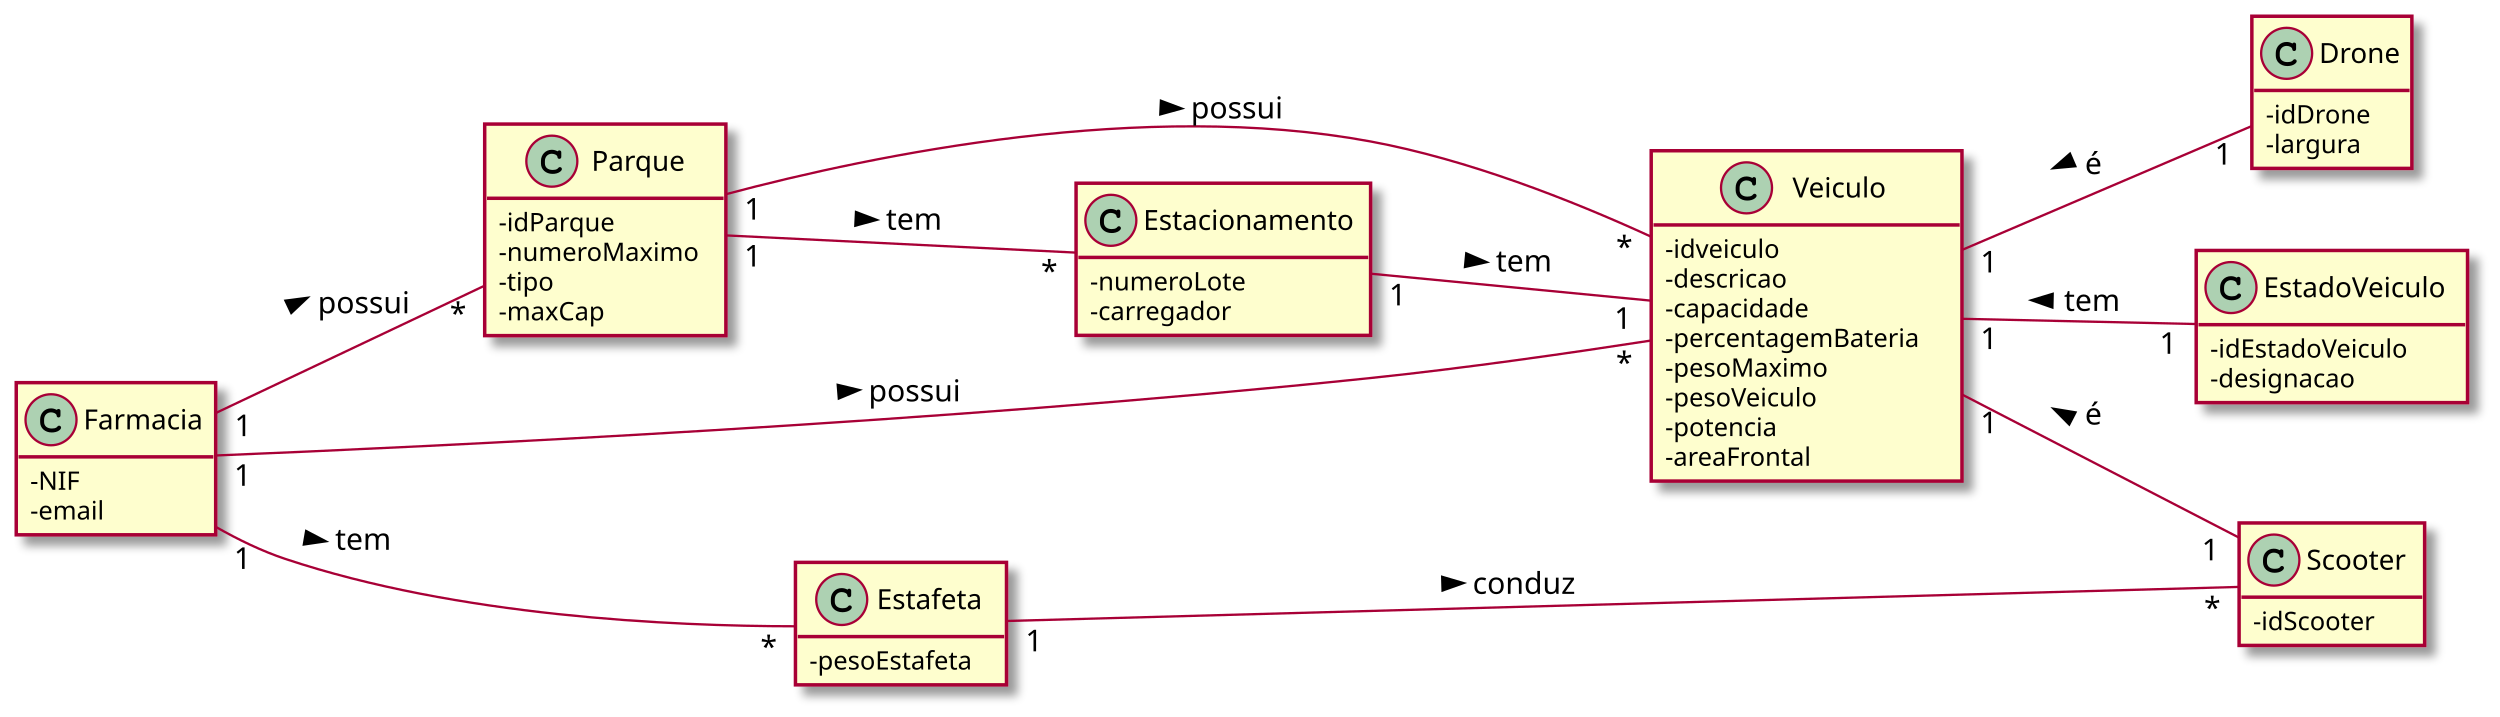
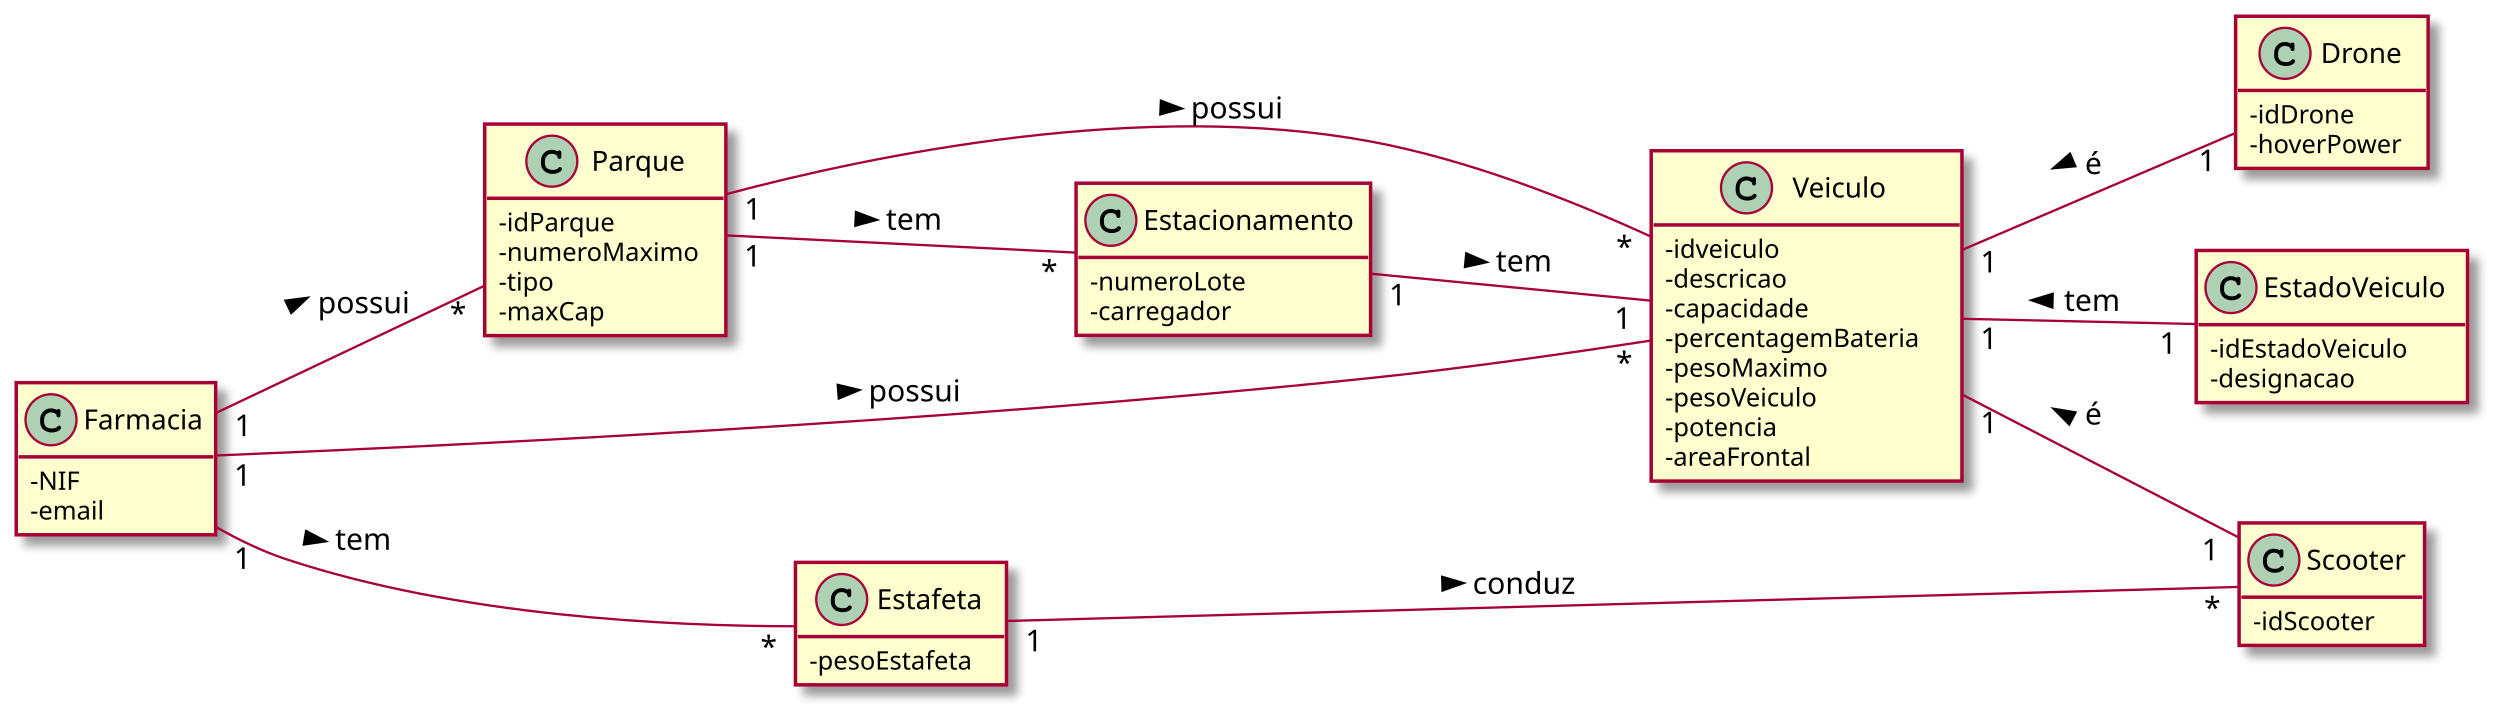
<svg xmlns="http://www.w3.org/2000/svg" contentScriptType="application/ecmascript" contentStyleType="text/css" height="309px" preserveAspectRatio="none" style="width:1078px;height:309px;" version="1.1" viewBox="0 0 1078 309" width="1078px" zoomAndPan="magnify">
  <defs>
-     <filter height="300%" id="f1jcjre621jo97" width="300%" x="-1" y="-1">
+     <filter height="300%" id="f1wkew3x9xp91u" width="300%" x="-1" y="-1">
      <feGaussianBlur result="blurOut" stdDeviation="2.0" />
      <feColorMatrix in="blurOut" result="blurOut2" type="matrix" values="0 0 0 0 0 0 0 0 0 0 0 0 0 0 0 0 0 0 .4 0" />
      <feOffset dx="4.0" dy="4.0" in="blurOut2" result="blurOut3" />
      <feBlend in="SourceGraphic" in2="blurOut3" mode="normal" />
    </filter>
  </defs>
  <g>
-     <rect codeLine="5" fill="#FEFECE" filter="url(#f1jcjre621jo97)" height="91.219" id="Parque" style="stroke:#A80036;stroke-width:1.5;" width="104" x="209" y="53.5" />
+     <rect codeLine="5" fill="#FEFECE" filter="url(#f1wkew3x9xp91u)" height="91.219" id="Parque" style="stroke:#A80036;stroke-width:1.5;" width="104" x="209" y="53.5" />
    <ellipse cx="237.95" cy="69.5" fill="#ADD1B2" rx="11" ry="11" style="stroke:#A80036;stroke-width:1.0;" />
    <path d="M240.294,65.172 C239.356,64.734 238.762,64.594 237.887,64.594 C235.262,64.594 233.262,66.672 233.262,69.391 L233.262,70.516 C233.262,73.094 235.372,74.984 238.262,74.984 C239.481,74.984 240.637,74.688 241.387,74.141 C241.966,73.734 242.294,73.281 242.294,72.891 C242.294,72.438 241.903,72.047 241.434,72.047 C241.216,72.047 241.012,72.125 240.825,72.312 C240.372,72.797 240.372,72.797 240.184,72.891 C239.762,73.156 239.075,73.281 238.309,73.281 C236.262,73.281 234.966,72.188 234.966,70.484 L234.966,69.391 C234.966,67.609 236.216,66.297 237.95,66.297 C238.528,66.297 239.137,66.453 239.606,66.703 C240.091,66.984 240.262,67.203 240.356,67.609 C240.419,68.016 240.45,68.141 240.591,68.266 C240.731,68.406 240.966,68.516 241.184,68.516 C241.45,68.516 241.716,68.375 241.887,68.156 C241.997,68 242.028,67.812 242.028,67.391 L242.028,65.969 C242.028,65.531 242.012,65.406 241.919,65.25 C241.762,64.984 241.481,64.844 241.184,64.844 C240.887,64.844 240.684,64.938 240.466,65.25 L240.294,65.172 Z " fill="#000000" />
    <text fill="#000000" font-family="sans-serif" font-size="12" lengthAdjust="spacing" textLength="41" x="255.05" y="73.654">Parque</text>
    <line style="stroke:#A80036;stroke-width:1.5;" x1="210" x2="312" y1="85.5" y2="85.5" />
    <text fill="#000000" font-family="sans-serif" font-size="11" lengthAdjust="spacing" textLength="53" x="215" y="99.71">-idParque</text>
    <text fill="#000000" font-family="sans-serif" font-size="11" lengthAdjust="spacing" textLength="92" x="215" y="112.515">-numeroMaximo</text>
    <text fill="#000000" font-family="sans-serif" font-size="11" lengthAdjust="spacing" textLength="25" x="215" y="125.32">-tipo</text>
    <text fill="#000000" font-family="sans-serif" font-size="11" lengthAdjust="spacing" textLength="51" x="215" y="138.125">-maxCap</text>
-     <rect codeLine="12" fill="#FEFECE" filter="url(#f1jcjre621jo97)" height="65.609" id="EstadoVeiculo" style="stroke:#A80036;stroke-width:1.5;" width="117" x="947" y="108" />
+     <rect codeLine="12" fill="#FEFECE" filter="url(#f1wkew3x9xp91u)" height="65.609" id="EstadoVeiculo" style="stroke:#A80036;stroke-width:1.5;" width="117" x="947" y="108" />
    <ellipse cx="962" cy="124" fill="#ADD1B2" rx="11" ry="11" style="stroke:#A80036;stroke-width:1.0;" />
    <path d="M964.344,119.672 C963.406,119.234 962.812,119.094 961.938,119.094 C959.312,119.094 957.312,121.172 957.312,123.891 L957.312,125.016 C957.312,127.594 959.422,129.484 962.312,129.484 C963.531,129.484 964.688,129.188 965.438,128.641 C966.016,128.234 966.344,127.781 966.344,127.391 C966.344,126.938 965.953,126.547 965.484,126.547 C965.266,126.547 965.062,126.625 964.875,126.812 C964.422,127.297 964.422,127.297 964.234,127.391 C963.812,127.656 963.125,127.781 962.359,127.781 C960.312,127.781 959.016,126.688 959.016,124.984 L959.016,123.891 C959.016,122.109 960.266,120.797 962,120.797 C962.578,120.797 963.188,120.953 963.656,121.203 C964.141,121.484 964.312,121.703 964.406,122.109 C964.469,122.516 964.5,122.641 964.641,122.766 C964.781,122.906 965.016,123.016 965.234,123.016 C965.5,123.016 965.766,122.875 965.938,122.656 C966.047,122.5 966.078,122.312 966.078,121.891 L966.078,120.469 C966.078,120.031 966.062,119.906 965.969,119.75 C965.812,119.484 965.531,119.344 965.234,119.344 C964.938,119.344 964.734,119.438 964.516,119.75 L964.344,119.672 Z " fill="#000000" />
    <text fill="#000000" font-family="sans-serif" font-size="12" lengthAdjust="spacing" textLength="85" x="976" y="128.154">EstadoVeiculo</text>
    <line style="stroke:#A80036;stroke-width:1.5;" x1="948" x2="1063" y1="140" y2="140" />
    <text fill="#000000" font-family="sans-serif" font-size="11" lengthAdjust="spacing" textLength="94" x="953" y="154.21">-idEstadoVeiculo</text>
    <text fill="#000000" font-family="sans-serif" font-size="11" lengthAdjust="spacing" textLength="69" x="953" y="167.015">-designacao</text>
-     <rect codeLine="17" fill="#FEFECE" filter="url(#f1jcjre621jo97)" height="52.805" id="Scooter" style="stroke:#A80036;stroke-width:1.5;" width="80" x="965.5" y="225.5" />
+     <rect codeLine="17" fill="#FEFECE" filter="url(#f1wkew3x9xp91u)" height="52.805" id="Scooter" style="stroke:#A80036;stroke-width:1.5;" width="80" x="965.5" y="225.5" />
    <ellipse cx="980.5" cy="241.5" fill="#ADD1B2" rx="11" ry="11" style="stroke:#A80036;stroke-width:1.0;" />
    <path d="M982.844,237.172 C981.906,236.734 981.312,236.594 980.438,236.594 C977.812,236.594 975.812,238.672 975.812,241.391 L975.812,242.516 C975.812,245.094 977.922,246.984 980.812,246.984 C982.031,246.984 983.188,246.688 983.938,246.141 C984.516,245.734 984.844,245.281 984.844,244.891 C984.844,244.438 984.453,244.047 983.984,244.047 C983.766,244.047 983.562,244.125 983.375,244.312 C982.922,244.797 982.922,244.797 982.734,244.891 C982.312,245.156 981.625,245.281 980.859,245.281 C978.812,245.281 977.516,244.188 977.516,242.484 L977.516,241.391 C977.516,239.609 978.766,238.297 980.5,238.297 C981.078,238.297 981.688,238.453 982.156,238.703 C982.641,238.984 982.812,239.203 982.906,239.609 C982.969,240.016 983,240.141 983.141,240.266 C983.281,240.406 983.516,240.516 983.734,240.516 C984,240.516 984.266,240.375 984.438,240.156 C984.547,240 984.578,239.812 984.578,239.391 L984.578,237.969 C984.578,237.531 984.562,237.406 984.469,237.25 C984.312,236.984 984.031,236.844 983.734,236.844 C983.438,236.844 983.234,236.938 983.016,237.25 L982.844,237.172 Z " fill="#000000" />
    <text fill="#000000" font-family="sans-serif" font-size="12" lengthAdjust="spacing" textLength="48" x="994.5" y="245.654">Scooter</text>
    <line style="stroke:#A80036;stroke-width:1.5;" x1="966.5" x2="1044.5" y1="257.5" y2="257.5" />
    <text fill="#000000" font-family="sans-serif" font-size="11" lengthAdjust="spacing" textLength="58" x="971.5" y="271.71">-idScooter</text>
-     <rect codeLine="21" fill="#FEFECE" filter="url(#f1jcjre621jo97)" height="142.438" id="Veiculo" style="stroke:#A80036;stroke-width:1.5;" width="134" x="712" y="65" />
+     <rect codeLine="21" fill="#FEFECE" filter="url(#f1wkew3x9xp91u)" height="142.438" id="Veiculo" style="stroke:#A80036;stroke-width:1.5;" width="134" x="712" y="65" />
    <ellipse cx="753.1" cy="81" fill="#ADD1B2" rx="11" ry="11" style="stroke:#A80036;stroke-width:1.0;" />
    <path d="M755.444,76.672 C754.506,76.234 753.913,76.094 753.038,76.094 C750.413,76.094 748.413,78.172 748.413,80.891 L748.413,82.016 C748.413,84.594 750.522,86.484 753.413,86.484 C754.631,86.484 755.788,86.188 756.538,85.641 C757.116,85.234 757.444,84.781 757.444,84.391 C757.444,83.938 757.053,83.547 756.584,83.547 C756.366,83.547 756.163,83.625 755.975,83.812 C755.522,84.297 755.522,84.297 755.334,84.391 C754.913,84.656 754.225,84.781 753.459,84.781 C751.413,84.781 750.116,83.688 750.116,81.984 L750.116,80.891 C750.116,79.109 751.366,77.797 753.1,77.797 C753.678,77.797 754.288,77.953 754.756,78.203 C755.241,78.484 755.413,78.703 755.506,79.109 C755.569,79.516 755.6,79.641 755.741,79.766 C755.881,79.906 756.116,80.016 756.334,80.016 C756.6,80.016 756.866,79.875 757.038,79.656 C757.147,79.5 757.178,79.312 757.178,78.891 L757.178,77.469 C757.178,77.031 757.163,76.906 757.069,76.75 C756.913,76.484 756.631,76.344 756.334,76.344 C756.038,76.344 755.834,76.438 755.616,76.75 L755.444,76.672 Z " fill="#000000" />
    <text fill="#000000" font-family="sans-serif" font-size="12" lengthAdjust="spacing" textLength="44" x="772.9" y="85.154">Veiculo</text>
    <line style="stroke:#A80036;stroke-width:1.5;" x1="713" x2="845" y1="97" y2="97" />
    <text fill="#000000" font-family="sans-serif" font-size="11" lengthAdjust="spacing" textLength="55" x="718" y="111.21">-idveiculo</text>
    <text fill="#000000" font-family="sans-serif" font-size="11" lengthAdjust="spacing" textLength="58" x="718" y="124.015">-descricao</text>
    <text fill="#000000" font-family="sans-serif" font-size="11" lengthAdjust="spacing" textLength="69" x="718" y="136.82">-capacidade</text>
    <text fill="#000000" font-family="sans-serif" font-size="11" lengthAdjust="spacing" textLength="122" x="718" y="149.625">-percentagemBateria</text>
    <text fill="#000000" font-family="sans-serif" font-size="11" lengthAdjust="spacing" textLength="76" x="718" y="162.429">-pesoMaximo</text>
    <text fill="#000000" font-family="sans-serif" font-size="11" lengthAdjust="spacing" textLength="74" x="718" y="175.234">-pesoVeiculo</text>
    <text fill="#000000" font-family="sans-serif" font-size="11" lengthAdjust="spacing" textLength="53" x="718" y="188.039">-potencia</text>
    <text fill="#000000" font-family="sans-serif" font-size="11" lengthAdjust="spacing" textLength="68" x="718" y="200.843">-areaFrontal</text>
-     <rect codeLine="32" fill="#FEFECE" filter="url(#f1jcjre621jo97)" height="65.609" id="Drone" style="stroke:#A80036;stroke-width:1.5;" width="69" x="971" y="7" />
-     <ellipse cx="986" cy="23" fill="#ADD1B2" rx="11" ry="11" style="stroke:#A80036;stroke-width:1.0;" />
-     <path d="M988.344,18.672 C987.406,18.234 986.812,18.094 985.938,18.094 C983.312,18.094 981.312,20.172 981.312,22.891 L981.312,24.016 C981.312,26.594 983.422,28.484 986.312,28.484 C987.531,28.484 988.688,28.188 989.438,27.641 C990.016,27.234 990.344,26.781 990.344,26.391 C990.344,25.938 989.953,25.547 989.484,25.547 C989.266,25.547 989.062,25.625 988.875,25.812 C988.422,26.297 988.422,26.297 988.234,26.391 C987.812,26.656 987.125,26.781 986.359,26.781 C984.312,26.781 983.016,25.688 983.016,23.984 L983.016,22.891 C983.016,21.109 984.266,19.797 986,19.797 C986.578,19.797 987.188,19.953 987.656,20.203 C988.141,20.484 988.312,20.703 988.406,21.109 C988.469,21.516 988.5,21.641 988.641,21.766 C988.781,21.906 989.016,22.016 989.234,22.016 C989.5,22.016 989.766,21.875 989.938,21.656 C990.047,21.5 990.078,21.312 990.078,20.891 L990.078,19.469 C990.078,19.031 990.062,18.906 989.969,18.75 C989.812,18.484 989.531,18.344 989.234,18.344 C988.938,18.344 988.734,18.438 988.516,18.75 L988.344,18.672 Z " fill="#000000" />
-     <text fill="#000000" font-family="sans-serif" font-size="12" lengthAdjust="spacing" textLength="37" x="1000" y="27.154">Drone</text>
-     <line style="stroke:#A80036;stroke-width:1.5;" x1="972" x2="1039" y1="39" y2="39" />
-     <text fill="#000000" font-family="sans-serif" font-size="11" lengthAdjust="spacing" textLength="49" x="977" y="53.21">-idDrone</text>
-     <text fill="#000000" font-family="sans-serif" font-size="11" lengthAdjust="spacing" textLength="43" x="977" y="66.015">-largura</text>
-     <rect codeLine="37" fill="#FEFECE" filter="url(#f1jcjre621jo97)" height="52.805" id="Estafeta" style="stroke:#A80036;stroke-width:1.5;" width="91" x="343" y="242.5" />
+     <rect codeLine="32" fill="#FEFECE" filter="url(#f1wkew3x9xp91u)" height="65.609" id="Drone" style="stroke:#A80036;stroke-width:1.5;" width="83" x="964" y="7" />
+     <ellipse cx="985.3" cy="23" fill="#ADD1B2" rx="11" ry="11" style="stroke:#A80036;stroke-width:1.0;" />
+     <path d="M987.644,18.672 C986.706,18.234 986.112,18.094 985.237,18.094 C982.612,18.094 980.612,20.172 980.612,22.891 L980.612,24.016 C980.612,26.594 982.722,28.484 985.612,28.484 C986.831,28.484 987.987,28.188 988.737,27.641 C989.316,27.234 989.644,26.781 989.644,26.391 C989.644,25.938 989.253,25.547 988.784,25.547 C988.566,25.547 988.362,25.625 988.175,25.812 C987.722,26.297 987.722,26.297 987.534,26.391 C987.112,26.656 986.425,26.781 985.659,26.781 C983.612,26.781 982.316,25.688 982.316,23.984 L982.316,22.891 C982.316,21.109 983.566,19.797 985.3,19.797 C985.878,19.797 986.487,19.953 986.956,20.203 C987.441,20.484 987.612,20.703 987.706,21.109 C987.769,21.516 987.8,21.641 987.941,21.766 C988.081,21.906 988.316,22.016 988.534,22.016 C988.8,22.016 989.066,21.875 989.237,21.656 C989.347,21.5 989.378,21.312 989.378,20.891 L989.378,19.469 C989.378,19.031 989.362,18.906 989.269,18.75 C989.112,18.484 988.831,18.344 988.534,18.344 C988.237,18.344 988.034,18.438 987.816,18.75 L987.644,18.672 Z " fill="#000000" />
+     <text fill="#000000" font-family="sans-serif" font-size="12" lengthAdjust="spacing" textLength="37" x="1000.7" y="27.154">Drone</text>
+     <line style="stroke:#A80036;stroke-width:1.5;" x1="965" x2="1046" y1="39" y2="39" />
+     <text fill="#000000" font-family="sans-serif" font-size="11" lengthAdjust="spacing" textLength="49" x="970" y="53.21">-idDrone</text>
+     <text fill="#000000" font-family="sans-serif" font-size="11" lengthAdjust="spacing" textLength="71" x="970" y="66.015">-hoverPower</text>
+     <rect codeLine="37" fill="#FEFECE" filter="url(#f1wkew3x9xp91u)" height="52.805" id="Estafeta" style="stroke:#A80036;stroke-width:1.5;" width="91" x="343" y="242.5" />
    <ellipse cx="362.95" cy="258.5" fill="#ADD1B2" rx="11" ry="11" style="stroke:#A80036;stroke-width:1.0;" />
    <path d="M365.294,254.172 C364.356,253.734 363.762,253.594 362.887,253.594 C360.262,253.594 358.262,255.672 358.262,258.391 L358.262,259.516 C358.262,262.094 360.372,263.984 363.262,263.984 C364.481,263.984 365.637,263.688 366.387,263.141 C366.966,262.734 367.294,262.281 367.294,261.891 C367.294,261.438 366.903,261.047 366.434,261.047 C366.216,261.047 366.012,261.125 365.825,261.312 C365.372,261.797 365.372,261.797 365.184,261.891 C364.762,262.156 364.075,262.281 363.309,262.281 C361.262,262.281 359.966,261.188 359.966,259.484 L359.966,258.391 C359.966,256.609 361.216,255.297 362.95,255.297 C363.528,255.297 364.137,255.453 364.606,255.703 C365.091,255.984 365.262,256.203 365.356,256.609 C365.419,257.016 365.45,257.141 365.591,257.266 C365.731,257.406 365.966,257.516 366.184,257.516 C366.45,257.516 366.716,257.375 366.887,257.156 C366.997,257 367.028,256.812 367.028,256.391 L367.028,254.969 C367.028,254.531 367.012,254.406 366.919,254.25 C366.762,253.984 366.481,253.844 366.184,253.844 C365.887,253.844 365.684,253.938 365.466,254.25 L365.294,254.172 Z " fill="#000000" />
    <text fill="#000000" font-family="sans-serif" font-size="12" lengthAdjust="spacing" textLength="48" x="378.05" y="262.654">Estafeta</text>
    <line style="stroke:#A80036;stroke-width:1.5;" x1="344" x2="433" y1="274.5" y2="274.5" />
    <text fill="#000000" font-family="sans-serif" font-size="11" lengthAdjust="spacing" textLength="79" x="349" y="288.71">-pesoEstafeta</text>
-     <rect codeLine="41" fill="#FEFECE" filter="url(#f1jcjre621jo97)" height="65.609" id="Estacionamento" style="stroke:#A80036;stroke-width:1.5;" width="127" x="464" y="79" />
+     <rect codeLine="41" fill="#FEFECE" filter="url(#f1wkew3x9xp91u)" height="65.609" id="Estacionamento" style="stroke:#A80036;stroke-width:1.5;" width="127" x="464" y="79" />
    <ellipse cx="479" cy="95" fill="#ADD1B2" rx="11" ry="11" style="stroke:#A80036;stroke-width:1.0;" />
    <path d="M481.344,90.672 C480.406,90.234 479.812,90.094 478.938,90.094 C476.312,90.094 474.312,92.172 474.312,94.891 L474.312,96.016 C474.312,98.594 476.422,100.484 479.312,100.484 C480.531,100.484 481.688,100.188 482.438,99.641 C483.016,99.234 483.344,98.781 483.344,98.391 C483.344,97.938 482.953,97.547 482.484,97.547 C482.266,97.547 482.062,97.625 481.875,97.812 C481.422,98.297 481.422,98.297 481.234,98.391 C480.812,98.656 480.125,98.781 479.359,98.781 C477.312,98.781 476.016,97.688 476.016,95.984 L476.016,94.891 C476.016,93.109 477.266,91.797 479,91.797 C479.578,91.797 480.188,91.953 480.656,92.203 C481.141,92.484 481.312,92.703 481.406,93.109 C481.469,93.516 481.5,93.641 481.641,93.766 C481.781,93.906 482.016,94.016 482.234,94.016 C482.5,94.016 482.766,93.875 482.938,93.656 C483.047,93.5 483.078,93.312 483.078,92.891 L483.078,91.469 C483.078,91.031 483.062,90.906 482.969,90.75 C482.812,90.484 482.531,90.344 482.234,90.344 C481.938,90.344 481.734,90.438 481.516,90.75 L481.344,90.672 Z " fill="#000000" />
    <text fill="#000000" font-family="sans-serif" font-size="12" lengthAdjust="spacing" textLength="95" x="493" y="99.154">Estacionamento</text>
    <line style="stroke:#A80036;stroke-width:1.5;" x1="465" x2="590" y1="111" y2="111" />
    <text fill="#000000" font-family="sans-serif" font-size="11" lengthAdjust="spacing" textLength="73" x="470" y="125.21">-numeroLote</text>
    <text fill="#000000" font-family="sans-serif" font-size="11" lengthAdjust="spacing" textLength="65" x="470" y="138.015">-carregador</text>
-     <rect codeLine="46" fill="#FEFECE" filter="url(#f1jcjre621jo97)" height="65.609" id="Farmacia" style="stroke:#A80036;stroke-width:1.5;" width="86" x="7" y="165" />
+     <rect codeLine="46" fill="#FEFECE" filter="url(#f1wkew3x9xp91u)" height="65.609" id="Farmacia" style="stroke:#A80036;stroke-width:1.5;" width="86" x="7" y="165" />
    <ellipse cx="22" cy="181" fill="#ADD1B2" rx="11" ry="11" style="stroke:#A80036;stroke-width:1.0;" />
    <path d="M24.344,176.672 C23.406,176.234 22.812,176.094 21.938,176.094 C19.312,176.094 17.312,178.172 17.312,180.891 L17.312,182.016 C17.312,184.594 19.422,186.484 22.312,186.484 C23.531,186.484 24.688,186.188 25.438,185.641 C26.016,185.234 26.344,184.781 26.344,184.391 C26.344,183.938 25.953,183.547 25.484,183.547 C25.266,183.547 25.062,183.625 24.875,183.812 C24.422,184.297 24.422,184.297 24.234,184.391 C23.812,184.656 23.125,184.781 22.359,184.781 C20.312,184.781 19.016,183.688 19.016,181.984 L19.016,180.891 C19.016,179.109 20.266,177.797 22,177.797 C22.578,177.797 23.188,177.953 23.656,178.203 C24.141,178.484 24.312,178.703 24.406,179.109 C24.469,179.516 24.5,179.641 24.641,179.766 C24.781,179.906 25.016,180.016 25.234,180.016 C25.5,180.016 25.766,179.875 25.938,179.656 C26.047,179.5 26.078,179.312 26.078,178.891 L26.078,177.469 C26.078,177.031 26.062,176.906 25.969,176.75 C25.812,176.484 25.531,176.344 25.234,176.344 C24.938,176.344 24.734,176.438 24.516,176.75 L24.344,176.672 Z " fill="#000000" />
    <text fill="#000000" font-family="sans-serif" font-size="12" lengthAdjust="spacing" textLength="54" x="36" y="185.154">Farmacia</text>
    <line style="stroke:#A80036;stroke-width:1.5;" x1="8" x2="92" y1="197" y2="197" />
    <text fill="#000000" font-family="sans-serif" font-size="11" lengthAdjust="spacing" textLength="21" x="13" y="211.21">-NIF</text>
    <text fill="#000000" font-family="sans-serif" font-size="11" lengthAdjust="spacing" textLength="36" x="13" y="224.015">-email</text>
-     <path codeLine="51" d="M846.143,107.716 C887.144,90.183 938.078,68.403 970.928,54.356 " fill="none" id="Veiculo-Drone" style="stroke:#A80036;stroke-width:1.0;" />
+     <path codeLine="51" d="M846.143,107.716 C884.298,91.4 931.056,71.406 963.837,57.388 " fill="none" id="Veiculo-Drone" style="stroke:#A80036;stroke-width:1.0;" />
    <polygon fill="#000000" points="885.403,72.532,894.875,71.678,892.564,66.274,885.403,72.532" style="stroke:#000000;stroke-width:1.0;" />
    <text fill="#000000" font-family="sans-serif" font-size="13" lengthAdjust="spacing" textLength="8" x="899" y="75.067">é</text>
    <text fill="#000000" font-family="sans-serif" font-size="13" lengthAdjust="spacing" textLength="8" x="853.924" y="117.493">1</text>
-     <text fill="#000000" font-family="sans-serif" font-size="13" lengthAdjust="spacing" textLength="8" x="954.972" y="70.985">1</text>
+     <text fill="#000000" font-family="sans-serif" font-size="13" lengthAdjust="spacing" textLength="8" x="947.989" y="73.778">1</text>
    <path codeLine="52" d="M846.143,170.176 C884.945,190.226 932.644,214.871 965.491,231.844 " fill="none" id="Veiculo-Scooter" style="stroke:#A80036;stroke-width:1.0;" />
    <polygon fill="#000000" points="885.558,176.271,892.245,183.034,894.943,177.812,885.558,176.271" style="stroke:#000000;stroke-width:1.0;" />
    <text fill="#000000" font-family="sans-serif" font-size="13" lengthAdjust="spacing" textLength="8" x="899" y="183.067">é</text>
    <text fill="#000000" font-family="sans-serif" font-size="13" lengthAdjust="spacing" textLength="8" x="853.924" y="186.785">1</text>
    <text fill="#000000" font-family="sans-serif" font-size="13" lengthAdjust="spacing" textLength="8" x="949.377" y="241.608">1</text>
    <path codeLine="53" d="M846.143,137.473 C878.09,138.185 916.068,139.03 946.822,139.715 " fill="none" id="Veiculo-EstadoVeiculo" style="stroke:#A80036;stroke-width:1.0;" />
    <polygon fill="#000000" points="876.001,129.455,884.979,132.595,885.11,126.718,876.001,129.455" style="stroke:#000000;stroke-width:1.0;" />
    <text fill="#000000" font-family="sans-serif" font-size="13" lengthAdjust="spacing" textLength="26" x="890" y="134.067">tem</text>
    <text fill="#000000" font-family="sans-serif" font-size="13" lengthAdjust="spacing" textLength="8" x="853.924" y="150.505">1</text>
    <text fill="#000000" font-family="sans-serif" font-size="13" lengthAdjust="spacing" textLength="8" x="931.183" y="152.571">1</text>
    <path codeLine="54" d="M313.048,83.73 C378.005,66.442 493.483,42.893 591,61 C632.785,68.759 677.03,86.047 711.987,102.071 " fill="none" id="Parque-Veiculo" style="stroke:#A80036;stroke-width:1.0;" />
    <polygon fill="#000000" points="509.495,46.796,500.594,43.445,500.324,49.316,509.495,46.796" style="stroke:#000000;stroke-width:1.0;" />
    <text fill="#000000" font-family="sans-serif" font-size="13" lengthAdjust="spacing" textLength="41" x="513.5" y="51.067">possui</text>
    <text fill="#000000" font-family="sans-serif" font-size="13" lengthAdjust="spacing" textLength="8" x="320.93" y="94.698">1</text>
    <text fill="#000000" font-family="sans-serif" font-size="13" lengthAdjust="spacing" textLength="7" x="696.834" y="111.064">*</text>
    <path codeLine="55" d="M313.312,101.522 C356.278,103.634 417.763,106.656 463.672,108.912 " fill="none" id="Parque-Estacionamento" style="stroke:#A80036;stroke-width:1.0;" />
    <polygon fill="#000000" points="377.994,94.812,369.104,91.433,368.815,97.303,377.994,94.812" style="stroke:#000000;stroke-width:1.0;" />
    <text fill="#000000" font-family="sans-serif" font-size="13" lengthAdjust="spacing" textLength="26" x="382" y="99.067">tem</text>
    <text fill="#000000" font-family="sans-serif" font-size="13" lengthAdjust="spacing" textLength="8" x="320.879" y="114.93">1</text>
    <text fill="#000000" font-family="sans-serif" font-size="13" lengthAdjust="spacing" textLength="7" x="448.887" y="121.519">*</text>
    <path codeLine="56" d="M591.137,118.025 C627.946,121.566 674.442,126.038 711.844,129.636 " fill="none" id="Estacionamento-Veiculo" style="stroke:#A80036;stroke-width:1.0;" />
    <polygon fill="#000000" points="640.977,113.045,632.255,109.254,631.692,115.105,640.977,113.045" style="stroke:#000000;stroke-width:1.0;" />
    <text fill="#000000" font-family="sans-serif" font-size="13" lengthAdjust="spacing" textLength="26" x="645" y="117.067">tem</text>
    <text fill="#000000" font-family="sans-serif" font-size="13" lengthAdjust="spacing" textLength="8" x="598.957" y="131.686">1</text>
    <text fill="#000000" font-family="sans-serif" font-size="13" lengthAdjust="spacing" textLength="8" x="696.061" y="141.81">1</text>
    <path codeLine="57" d="M93.106,196.4 C184.137,192.692 405.992,182.322 591,163 C631.291,158.792 676.228,152.36 711.952,146.83 " fill="none" id="Farmacia-Veiculo" style="stroke:#A80036;stroke-width:1.0;" />
    <polygon fill="#000000" points="370.484,168.167,361.233,165.96,361.702,171.819,370.484,168.167" style="stroke:#000000;stroke-width:1.0;" />
    <text fill="#000000" font-family="sans-serif" font-size="13" lengthAdjust="spacing" textLength="41" x="374.5" y="173.067">possui</text>
    <text fill="#000000" font-family="sans-serif" font-size="13" lengthAdjust="spacing" textLength="8" x="100.908" y="209.487">1</text>
    <text fill="#000000" font-family="sans-serif" font-size="13" lengthAdjust="spacing" textLength="7" x="696.795" y="160.999">*</text>
    <path codeLine="58" d="M93.043,178.085 C126.419,162.275 173.223,140.105 208.785,123.26 " fill="none" id="Farmacia-Parque" style="stroke:#A80036;stroke-width:1.0;" />
    <polygon fill="#000000" points="132.519,128.426,123.086,129.642,125.602,134.954,132.519,128.426" style="stroke:#000000;stroke-width:1.0;" />
    <text fill="#000000" font-family="sans-serif" font-size="13" lengthAdjust="spacing" textLength="41" x="137" y="135.067">possui</text>
    <text fill="#000000" font-family="sans-serif" font-size="13" lengthAdjust="spacing" textLength="8" x="101.128" y="188.063">1</text>
    <text fill="#000000" font-family="sans-serif" font-size="13" lengthAdjust="spacing" textLength="7" x="193.95" y="139.787">*</text>
    <path codeLine="59" d="M434.225,267.764 C549.626,264.574 856.015,256.104 965.184,253.087 " fill="none" id="Estafeta-Scooter" style="stroke:#A80036;stroke-width:1.0;" />
    <polygon fill="#000000" points="630.998,251.428,621.875,248.74,622.038,254.616,630.998,251.428" style="stroke:#000000;stroke-width:1.0;" />
    <text fill="#000000" font-family="sans-serif" font-size="13" lengthAdjust="spacing" textLength="46" x="635" y="256.067">conduz</text>
    <text fill="#000000" font-family="sans-serif" font-size="13" lengthAdjust="spacing" textLength="8" x="442.15" y="280.855">1</text>
    <text fill="#000000" font-family="sans-serif" font-size="13" lengthAdjust="spacing" textLength="7" x="950.379" y="266.712">*</text>
    <path codeLine="60" d="M93.319,227.35 C102.731,232.696 112.918,237.637 123,241 C197.249,265.764 289.13,270.01 342.744,270.052 " fill="none" id="Farmacia-Estafeta" style="stroke:#A80036;stroke-width:1.0;" />
    <polygon fill="#000000" points="140.428,233.41,132.009,228.987,131.017,234.781,140.428,233.41" style="stroke:#000000;stroke-width:1.0;" />
    <text fill="#000000" font-family="sans-serif" font-size="13" lengthAdjust="spacing" textLength="26" x="144.5" y="237.067">tem</text>
    <text fill="#000000" font-family="sans-serif" font-size="13" lengthAdjust="spacing" textLength="8" x="100.86" y="245.331">1</text>
    <text fill="#000000" font-family="sans-serif" font-size="13" lengthAdjust="spacing" textLength="7" x="327.894" y="283.508">*</text>
  </g>
</svg>
